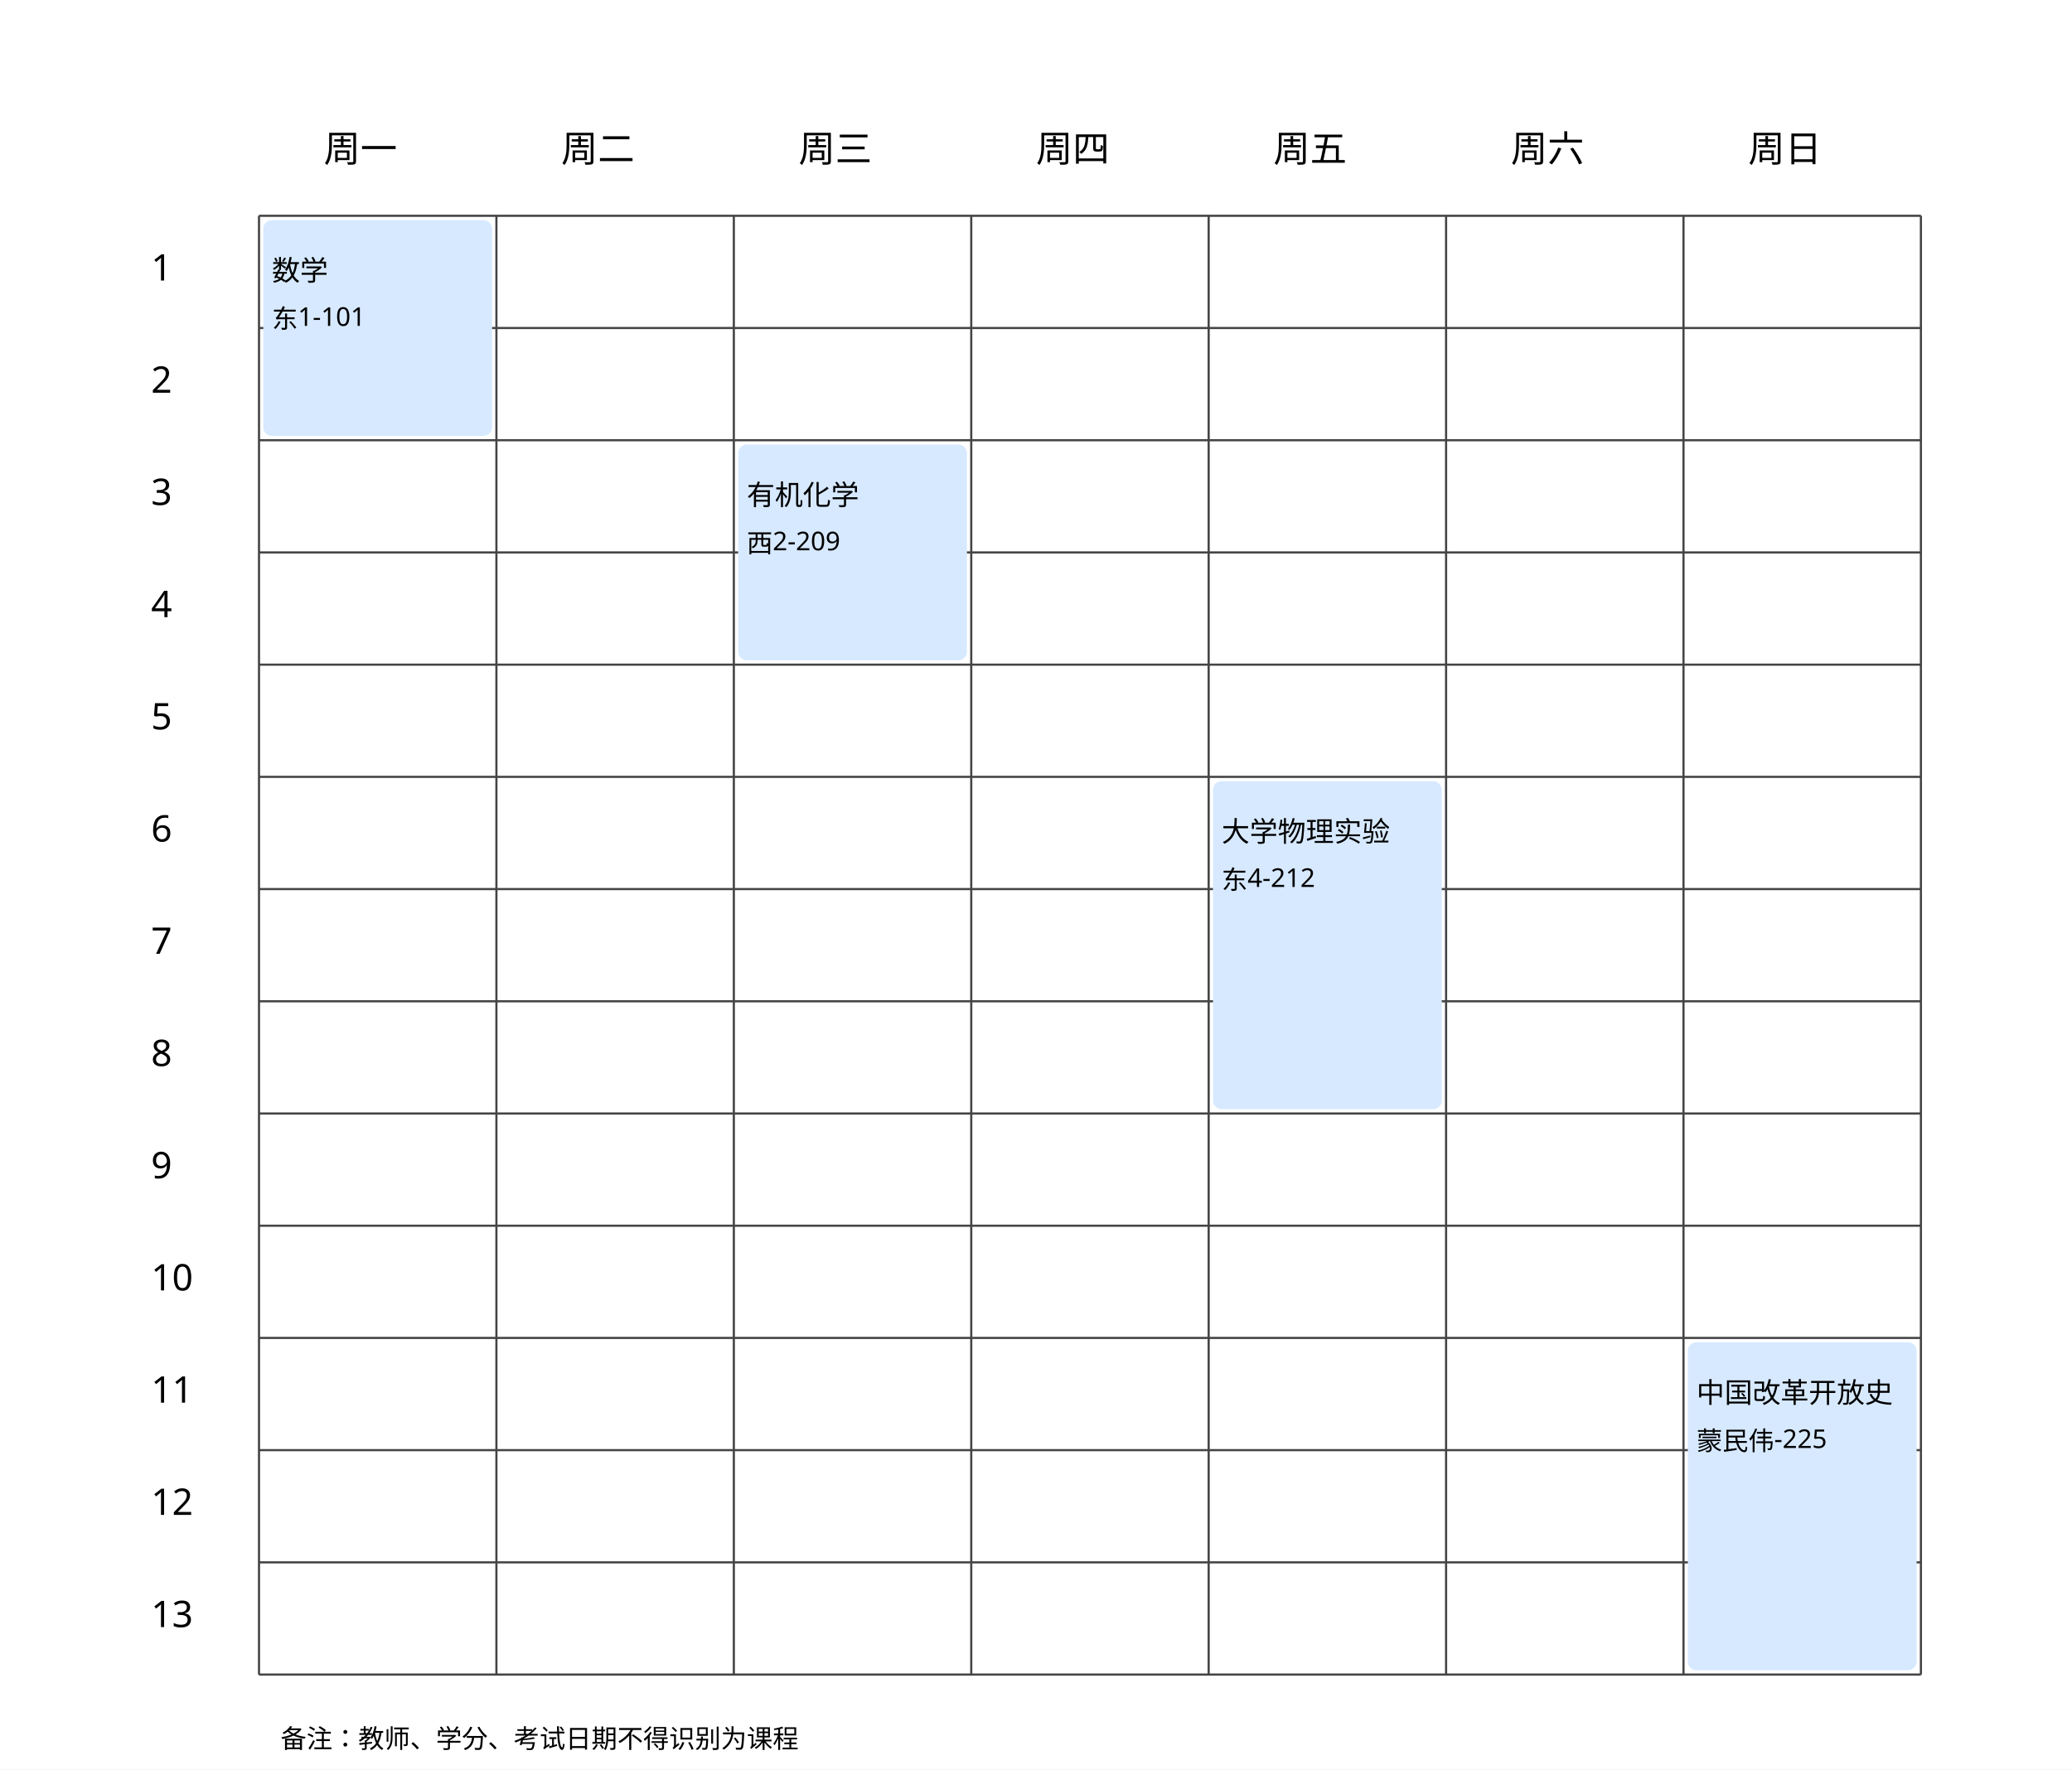
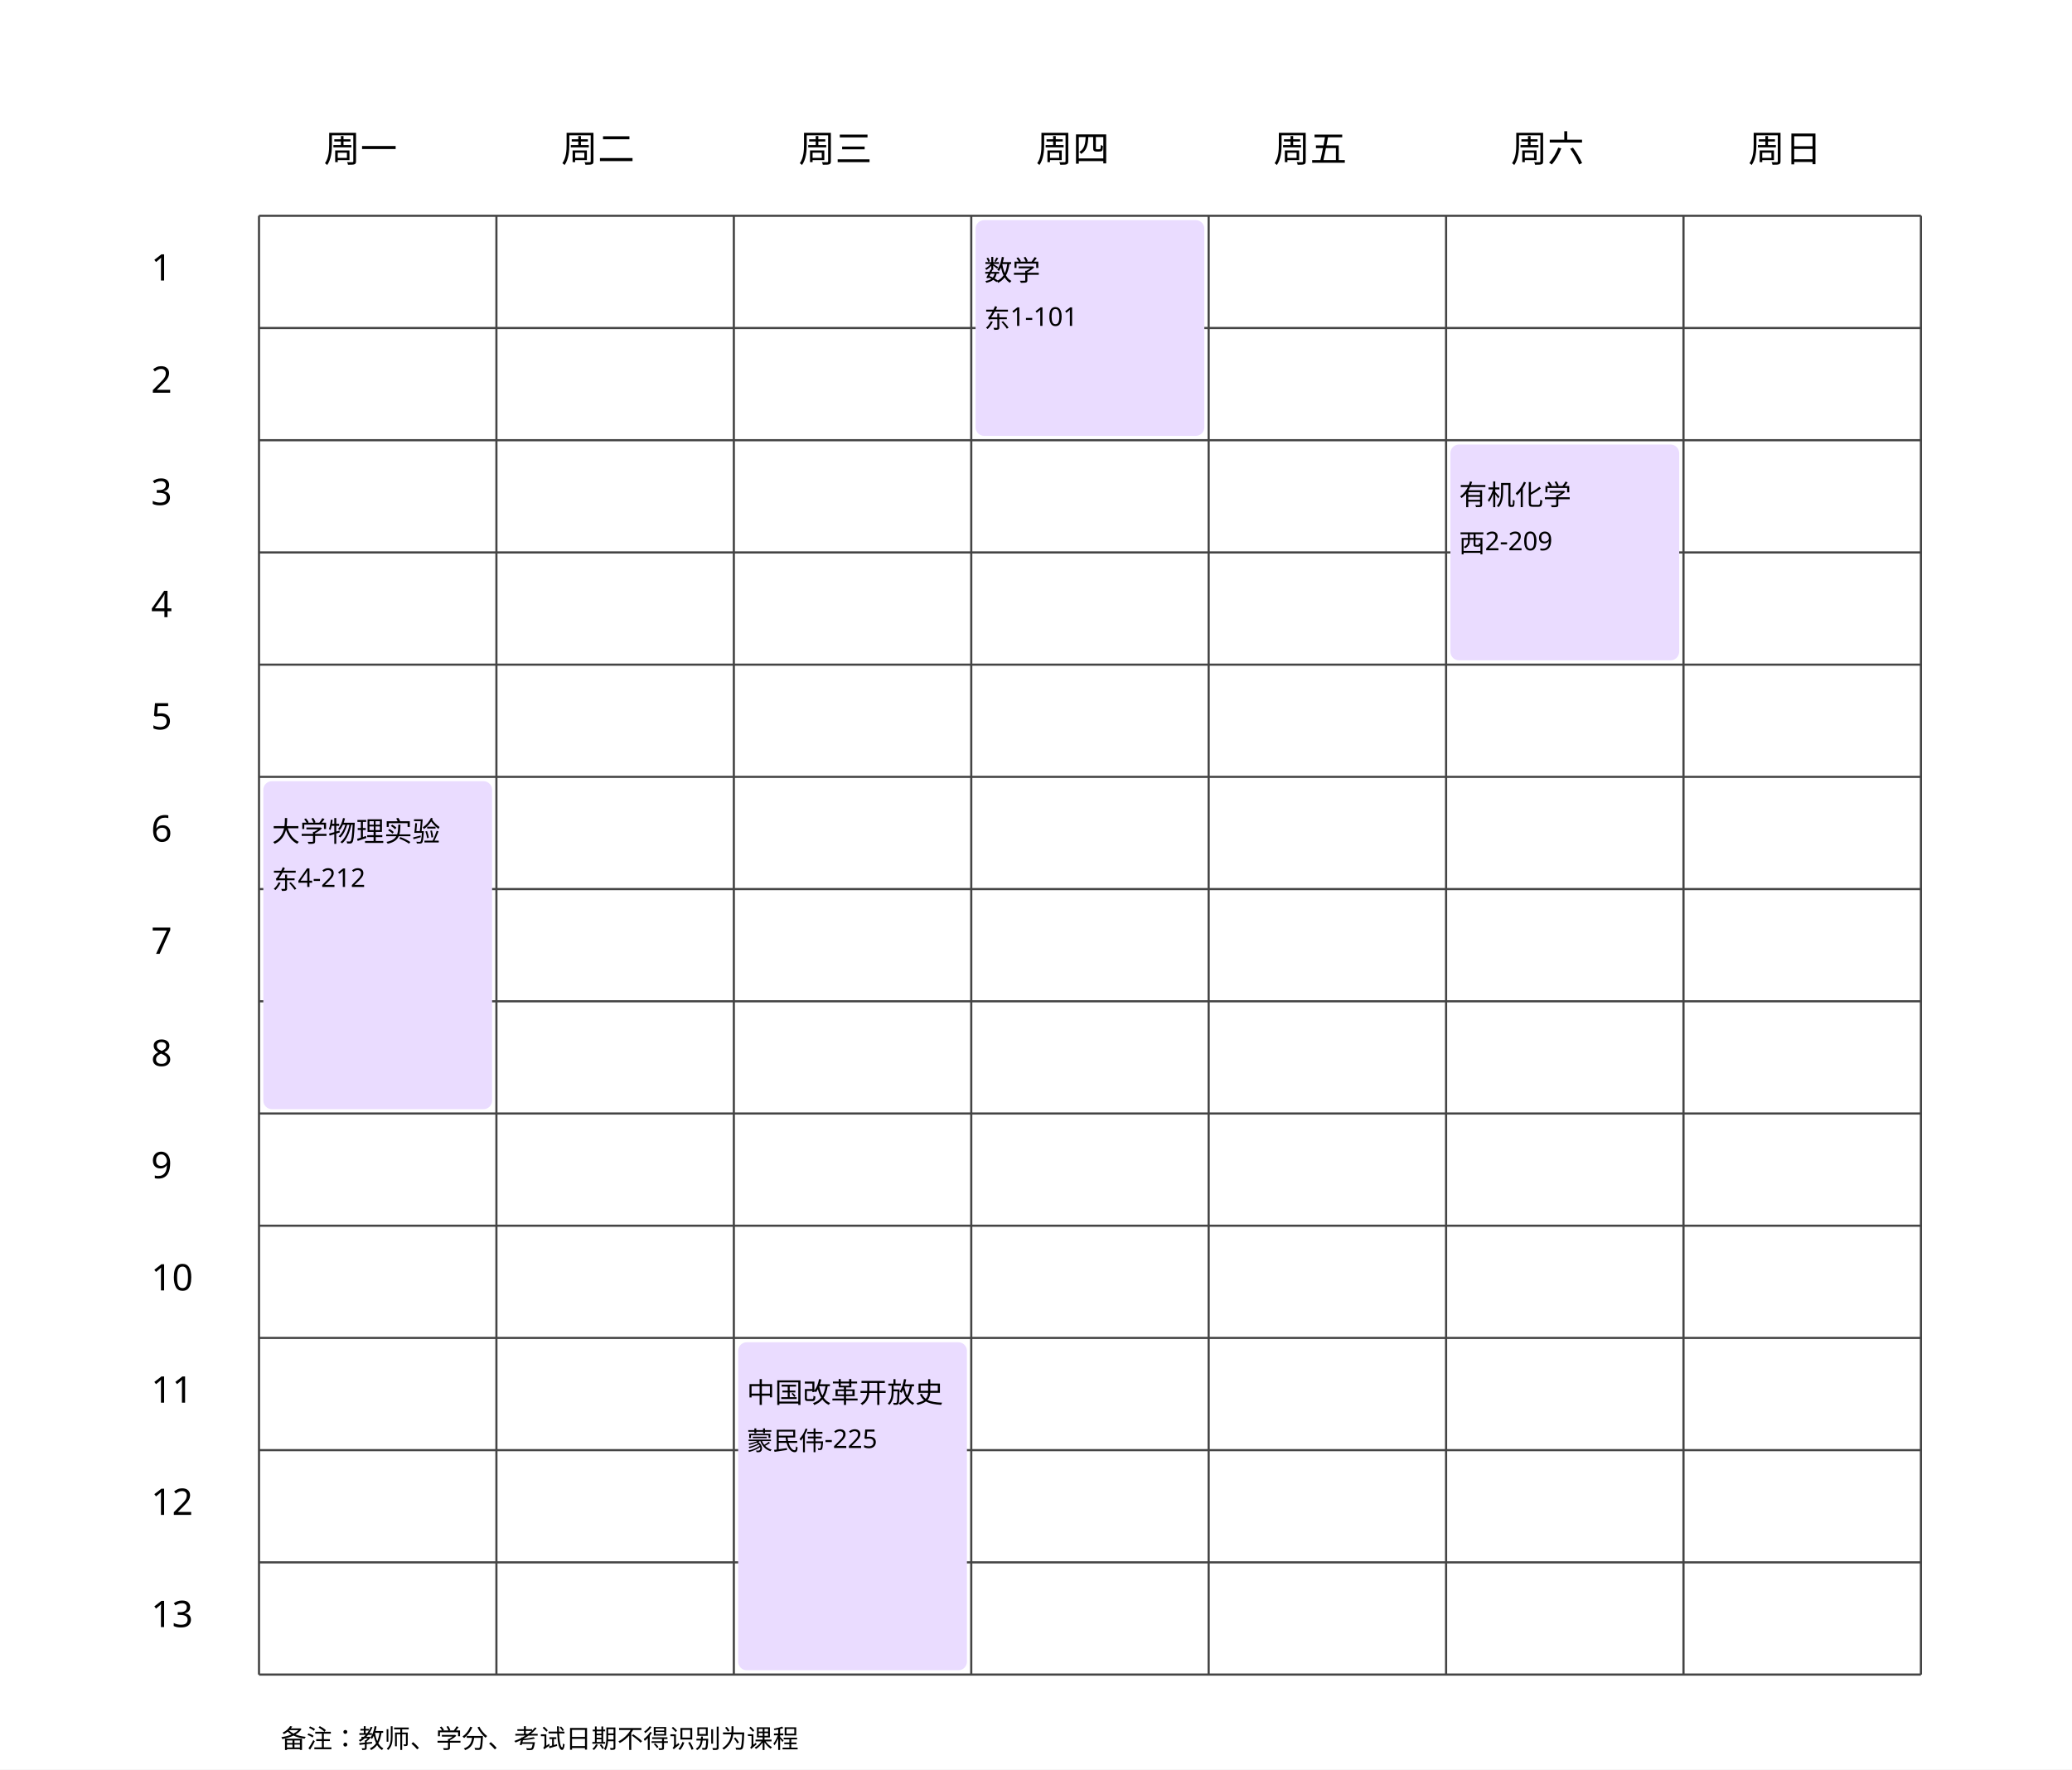
<svg xmlns="http://www.w3.org/2000/svg" width="960" height="820" viewBox="0 0 960 820">
  <rect width="960" height="820" fill="white" />
  <g transform="" font-family="sans-serif" font-size="17">
    <path d="M120 100V776" stroke="#444" />
    <path d="M230 100V776" stroke="#444" />
    <path d="M340 100V776" stroke="#444" />
    <path d="M450 100V776" stroke="#444" />
    <path d="M560 100V776" stroke="#444" />
    <path d="M670 100V776" stroke="#444" />
    <path d="M780 100V776" stroke="#444" />
    <path d="M890 100V776" stroke="#444" />
    <path d="M120 100H890" stroke="#444" />
    <path d="M120 152H890" stroke="#444" />
    <path d="M120 204H890" stroke="#444" />
    <path d="M120 256H890" stroke="#444" />
    <path d="M120 308H890" stroke="#444" />
    <path d="M120 360H890" stroke="#444" />
    <path d="M120 412H890" stroke="#444" />
    <path d="M120 464H890" stroke="#444" />
    <path d="M120 516H890" stroke="#444" />
    <path d="M120 568H890" stroke="#444" />
    <path d="M120 620H890" stroke="#444" />
    <path d="M120 672H890" stroke="#444" />
    <path d="M120 724H890" stroke="#444" />
    <path d="M120 776H890" stroke="#444" />
    <text x="150" y="75">周一</text>
    <text x="260" y="75">周二</text>
    <text x="370" y="75">周三</text>
    <text x="480" y="75">周四</text>
    <text x="590" y="75">周五</text>
    <text x="700" y="75">周六</text>
    <text x="810" y="75">周日</text>
    <text x="70" y="130">1</text>
    <text x="70" y="182">2</text>
    <text x="70" y="234">3</text>
    <text x="70" y="286">4</text>
    <text x="70" y="338">5</text>
    <text x="70" y="390">6</text>
    <text x="70" y="442">7</text>
    <text x="70" y="494">8</text>
    <text x="70" y="546">9</text>
    <text x="70" y="598">10</text>
    <text x="70" y="650">11</text>
    <text x="70" y="702">12</text>
    <text x="70" y="754">13</text>
-     <rect x="122" y="102" width="106" height="100" rx="4" fill="#d7e9ff" />
-     <text x="126" y="130" font-size="13">数学</text>
-     <text x="126" y="152" font-size="12">东1-101</text>
-     <rect x="342" y="206" width="106" height="100" rx="4" fill="#d7e9ff" />
-     <text x="346" y="234" font-size="13">有机化学</text>
-     <text x="346" y="256" font-size="12">西2-209</text>
-     <rect x="562" y="362" width="106" height="152" rx="4" fill="#d7e9ff" />
-     <text x="566" y="390" font-size="13">大学物理实验</text>
-     <text x="566" y="412" font-size="12">东4-212</text>
-     <rect x="782" y="622" width="106" height="152" rx="4" fill="#d7e9ff" />
-     <text x="786" y="650" font-size="13">中国改革开放史</text>
-     <text x="786" y="672" font-size="12">蒙民伟-225</text>
+     <rect x="452" y="102" width="106" height="100" rx="4" fill="#eadcff" />
+     <text x="456" y="130" font-size="13">数学</text>
+     <text x="456" y="152" font-size="12">东1-101</text>
+     <rect x="672" y="206" width="106" height="100" rx="4" fill="#eadcff" />
+     <text x="676" y="234" font-size="13">有机化学</text>
+     <text x="676" y="256" font-size="12">西2-209</text>
+     <rect x="122" y="362" width="106" height="152" rx="4" fill="#eadcff" />
+     <text x="126" y="390" font-size="13">大学物理实验</text>
+     <text x="126" y="412" font-size="12">东4-212</text>
+     <rect x="342" y="622" width="106" height="152" rx="4" fill="#eadcff" />
+     <text x="346" y="650" font-size="13">中国改革开放史</text>
+     <text x="346" y="672" font-size="12">蒙民伟-225</text>
    <text x="130" y="810" font-size="12">备注：教师、学分、考试日期不得识别为课程</text>
  </g>
</svg>
